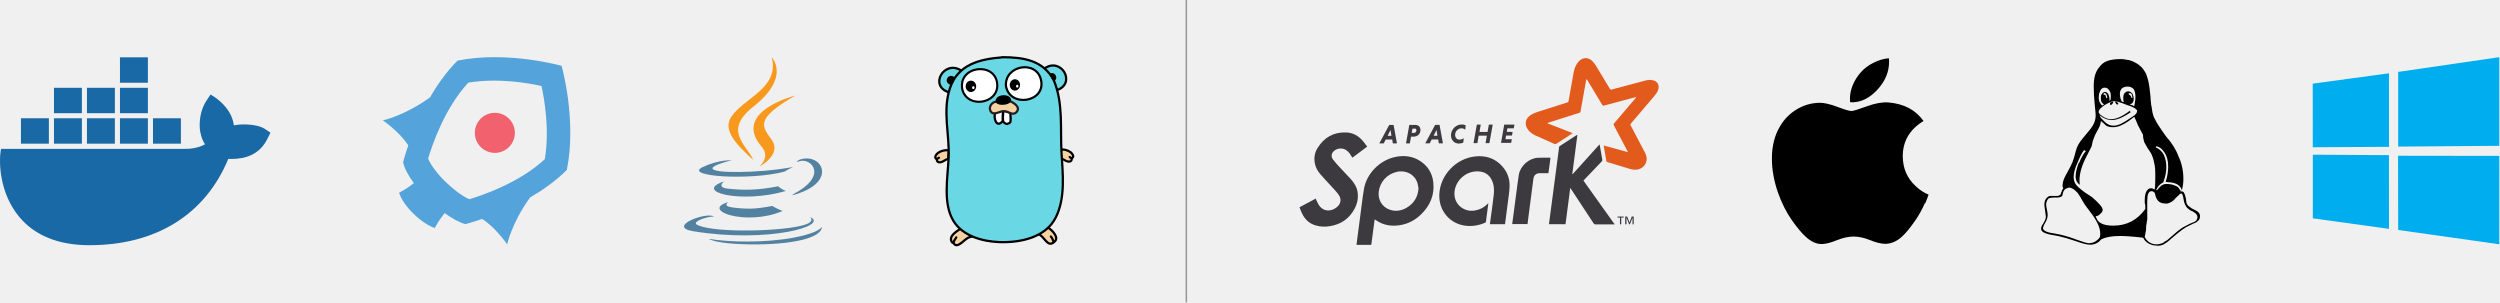
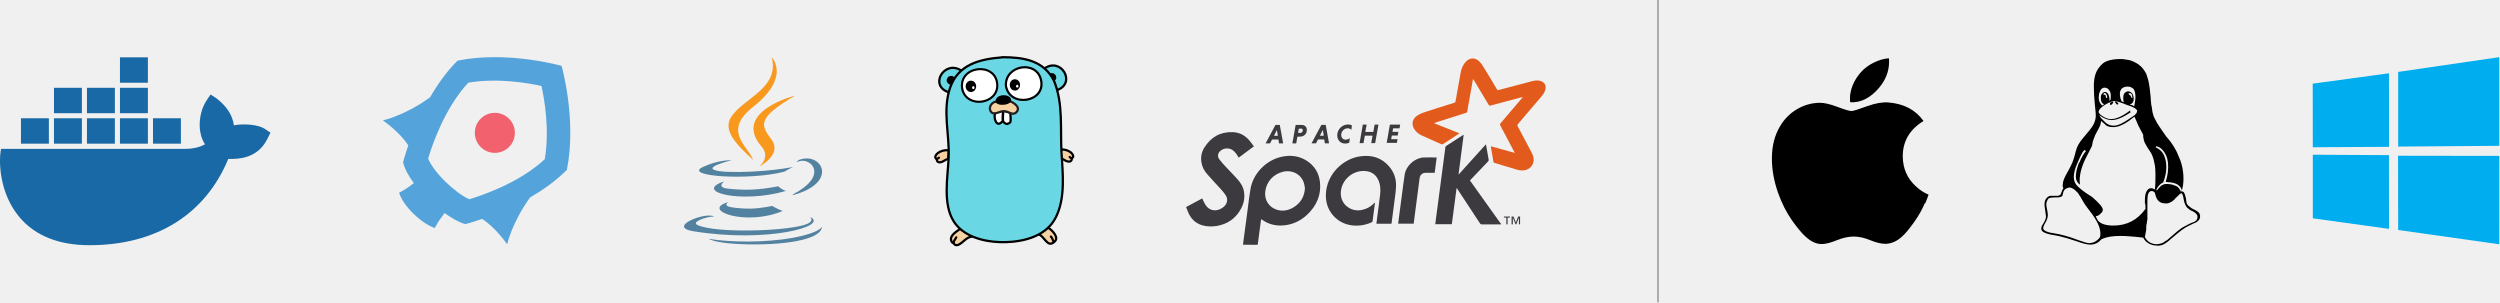
<svg xmlns="http://www.w3.org/2000/svg" viewBox="0 0 3324 402">
  <g fill="none" fill-rule="evenodd">
-     <path stroke="#979797" stroke-width="2" d="M1577.38 1v400" stroke-linecap="square" />
+     <path stroke="#979797" stroke-width="2" d="M2204.45 1v400" stroke-linecap="square" />
    <path fill="#F6D2A2" stroke="#000" stroke-width="3" d="M1245.42 211.35c.36 7.42 7.76 4 11.12 1.67 3.18-2.2 4.12-.37 4.4-4.7.18-2.87.5-5.72.35-8.6-4.9-.42-10.1.72-14.1 3.6-2.1 1.47-5.9 6.2-1.9 8.04" stroke-linecap="round" />
    <path fill="#C6B198" stroke="#000" stroke-width="3" d="M1245.42 211.35c1.07-.4 2.22-.68 2.95-1.66" stroke-linecap="round" />
    <path fill="#6AD7E5" stroke="#000" stroke-width="3" d="M1262.54 123c-28.4-7.97-7.28-44.1 15.5-29.23l-15.5 29.24zm126.13-31.94c22.47-15.78 42.77 19.82 16.66 28.78l-16.66-28.78z" stroke-linecap="round" />
    <path fill="#F6D2A2" stroke="#000" stroke-width="3" d="M1393.5 302.62c5.7 3.53 16.14 14.2 7.58 19.4-8.23 7.52-12.83-8.28-20.06-10.47 3.1-4.22 7.06-8.07 12.48-8.93z" stroke-linecap="round" />
    <path stroke="#000" stroke-width="3" d="M1401.08 322c-1.27-2.52-1.7-5.46-3.82-7.5" stroke-linecap="round" />
    <path fill="#F6D2A2" stroke="#000" stroke-width="3" d="M1291.53 314.7c-6.7 1.03-10.47 7.07-16.05 10.14-5.27 3.14-7.28-1-7.76-1.85-.82-.4-.75.3-2.02-1-4.88-7.7 5.08-13.4 10.27-17.2 7.22-1.5 11.75 4.8 15.56 9.8z" stroke-linecap="round" />
    <path stroke="#000" stroke-width="3" d="M1267.73 323c.25-2.94 2.58-4.9 3.7-7.4" stroke-linecap="round" />
    <path fill="#000" fill-rule="nonzero" d="M1263.72 113.04c-3.74-1.98-6.5-4.67-4.2-9 2.12-4.02 6.06-3.58 9.8-1.6l-5.6 10.6zm135.7-3.77c3.73-1.98 6.48-4.67 4.2-9-2.13-4-6.07-3.58-9.82-1.6l5.6 10.6z" />
    <path fill="#F6D2A2" stroke="#000" stroke-width="3" d="M1425.2 210.4c-.37 7.43-7.78 4-11.13 1.68-3.2-2.2-4.12-.37-4.4-4.72-.18-2.85-.5-5.7-.35-8.57 4.8-.5 10.05.7 14 3.5 2.03 1.5 5.85 6.2 1.86 8" stroke-linecap="round" />
    <path fill="#C6B198" stroke="#000" stroke-width="3" d="M1425.2 210.4c-1.1-.4-2.23-.67-2.96-1.65" stroke-linecap="round" />
    <path fill="#6AD7E5" stroke="#000" stroke-width="3" d="M1332.46 76.06c28.42 0 55.06 4.06 68.95 31.37 12.5 30.6 8.1 63.6 10 95.95 1.7 27.77 5.3 59.86-7.6 85.6-13.5 27.08-47.4 33.9-75.3 32.9-21.9-.8-48.4-7.95-60.7-27.97-14.5-23.4-7.6-58.4-6.5-84.5 1.3-30.9-8.4-62 1.8-92.3 10.6-31.4 39.1-38.5 69.7-40.9" stroke-linecap="round" />
    <path fill="#FFF" stroke="#000" stroke-width="2.91" d="M1337.48 114.2c5.1 29.67 53.58 21.83 46.62-8.1-6.24-26.8-48.32-19.4-46.62 8.1" stroke-linecap="round" />
    <path fill="#FFF" stroke="#000" stroke-width="2.82" d="M1279.54 119c6.6 25.83 47.95 19.22 46.4-6.68-1.87-31.03-52.73-25.04-46.4 6.7" stroke-linecap="round" />
    <path fill="#FFF" stroke="#000" stroke-width="3" d="M1343.33 149.8c.02 3.86.87 8.2.14 12.3-.98 1.85-2.9 2.05-4.58 2.8-2.3-.36-4.3-1.87-5.2-4.02-.6-4.7.2-9.22.3-13.9l9.2 2.83z" stroke-linecap="round" />
    <g fill-rule="nonzero" transform="translate(1283.724 107.073)">
      <ellipse cx="7.21" cy="7.72" fill="#000" rx="6.98" ry="7.56" />
      <ellipse cx="10.39" cy="9.43" fill="#FFF" rx="1.65" ry="1.92" />
    </g>
    <g fill-rule="nonzero" transform="translate(1342.104 105.19)">
      <ellipse cx="7.33" cy="7.72" fill="#000" rx="6.87" ry="7.56" />
      <ellipse cx="10.45" cy="9.43" fill="#FFF" rx="1.62" ry="1.92" />
    </g>
    <path fill="#FFF" stroke="#000" stroke-width="3" d="M1323.37 149.4c-3.04 7.37 1.7 22.13 9.97 11.24-.6-4.68.22-9.22.37-13.9l-10.3 2.65z" stroke-linecap="round" />
    <g fill-rule="nonzero">
      <path fill="#F6D2A2" stroke="#231F20" stroke-width="3" d="M1324.42 135.17c-5.68.48-10.32 7.23-7.37 12.57 3.9 7.08 12.63-.62 18.07.1 6.25.13 11.38 6.6 16.4 1.17 5.6-6-2.4-11.9-8.65-14.5l-18.45.8z" stroke-linecap="round" />
      <path fill="#000" d="M1323.7 134.87c-.42-9.83 18.33-11.06 20.55-2.83 2.2 8.2-19.62 10.12-20.55 2.83-.73-5.82 0 0 0 0z" />
    </g>
    <g fill-rule="nonzero">
      <path fill="#5382A1" d="M968.58 268.63s-9.5 5.53 6.77 7.4c19.7 2.24 29.78 1.92 51.5-2.2 0 0 5.7 3.6 13.7 6.7-48.7 20.86-110.2-1.22-71.97-11.9zm-5.95-27.24s-10.66 7.8 5.62 9.5c21.06 2.1 37.7 2.3 66.46-3.2 0 0 4 4 10.3 6.2-58.9 17.2-124.4 1.3-82.3-12.7z" />
      <path fill="#F8981D" d="M1012.8 195.2c12 13.8-3.16 26.25-3.16 26.25s30.47-15.73 16.47-35.43c-13-18.36-23-27.48 31.2-58.95 0 0-85.1 21.27-44.5 68.13" />
      <path fill="#5382A1" d="M1077.2 288.77s7.03 5.8-7.75 10.28c-28.1 8.52-117 11.1-141.68.34-8.87-3.9 7.77-9.3 13-10.4 5.46-1.2 8.58-1 8.58-1-9.87-7-63.8 13.6-27.4 19.5 99.3 16.1 180.98-7.3 155.23-18.9M973.15 213s-45.2 10.75-16 14.65c12.32 1.65 36.9 1.3 59.8-.64 18.7-1.5 37.5-4.9 37.5-4.9s-6.6 2.9-11.38 6.1c-45.9 12.1-134.6 6.5-109.06-5.9 21.6-10.4 39.2-9.2 39.2-9.2m81.1 45.3c46.7-24.2 25.1-47.5 10.1-44.4-3.7.8-5.3 1.4-5.3 1.4s1.4-2.1 4-3.1c29.8-10.4 52.7 30.9-9.6 47.3 0 0 .8-.6 1-1.2" />
      <path fill="#F8981D" d="M1026.1 76.27s25.86 25.85-24.5 65.6c-40.38 31.9-9.2 50.08-.02 70.86-23.57-21.27-40.86-40-29.26-57.42 17.03-25.5 64.22-37.9 53.8-79" />
      <path fill="#5382A1" d="M977.74 324.22c44.8 2.87 113.58-1.6 115.2-22.78 0 0-3.12 8.03-37 14.4-38.24 7.2-85.4 6.37-113.37 1.76 0 0 5.73 4.74 35.17 6.63z" />
    </g>
    <g fill-rule="nonzero" transform="translate(509.063 76)">
      <path fill="#54A3DA" d="M165.18 249.2s5.9-28.48 30.55-62.68c17.14-9.9 34.33-22.04 48.9-36.6 13.45-66.74-6.98-138.36-6.98-138.36S166.03-8.87 99.3 4.6C84.7 19.15 72.6 36.33 62.7 53.47 28.47 78.13 0 84.03 0 84.03s22.78 15.64 33.78 33.4c-4.7 13.5-6.9 22.2-6.9 22.2 1.8 8.33 7.06 18.05 14.34 27.86-5.03 3.9-10.92 8.1-17.3 11.5l-2.34 1.2c5.5 18.1 29.74 40.9 47.4 47 .37-.7.74-1.4 1.13-2.1 3.6-6.6 7.9-12.6 12-17.8 9.9 7.2 19.6 12.5 27.6 14.7 0 0 8.7-2.2 22.2-6.9 17.8 11 33.4 33.8 33.4 33.8zm-50.35-60.32c-10.16-4.4-23.65-15.24-32.85-24.45C69.54 152 62.8 141.4 60.2 134.8c4.38-14.88 21.16-66.32 53.4-100.9 38.86-6.6 79.58.5 97.3 4.4 3.9 17.72 11 58.45 4.4 97.32-34.37 32.06-85.06 48.73-100.48 53.26z" />
      <circle cx="148.9" cy="100.64" r="26.62" fill="#F1616E" />
    </g>
    <path fill="#1869A5" fill-rule="nonzero" d="M203.38 191h37.13v-33.76h-37.1V191zm-43.88 0h37.13v-33.76H159.5V191zm-43.9 0h37.13v-33.76H115.6V191zm-43.88 0h37.15v-33.76H71.75V191h-.03zm-43.88 0h37.14v-33.76H27.85V191zm43.9-40.52h37.13v-33.75H71.75v33.75zm43.88 0h37.13v-33.75h-37.13v33.75zm43.88 0h37.13v-33.75H159.5v33.75zm0-40.5h37.13V76.22H159.5v33.76zm192.57 61.33c-8.1-5.4-26.74-7.4-41.08-4.7-1.9-13.5-9.4-25.2-23.1-35.8l-7.9-5.2-5.3 7.9c-6.8 10.2-10.1 24.2-9 37.7.5 4.8 2 13.3 6.9 20.7-4.9 2.7-14.5 6.3-27.2 6H1.4l-.5 2.8c-2.3 13.6-2.24 55.8 25.2 88.3 20.83 24.5 52.1 37 92.9 37 88.44 0 153.88-40.7 184.52-114.7 12.05.3 38 .1 51.32-25.4.35-.6 1.15-2.1 3.47-6.9l1.3-2.6-7.5-5z" />
-     <path fill="#000" fill-rule="nonzero" d="M2559.34 269.98c-3.73 8.63-8.15 16.57-13.28 23.87-6.98 9.95-12.7 16.85-17.1 20.67-6.83 6.28-14.15 9.5-21.98 9.68-5.63 0-12.4-1.6-20.3-4.85-7.93-3.23-15.2-4.83-21.87-4.83-6.9 0-14.4 1.6-22.4 4.83-8 3.25-14.5 4.94-19.4 5.1-7.5.33-15-2.98-22.4-9.93-4.7-4.16-10.7-11.3-17.9-21.4-7.6-10.8-13.9-23.3-18.9-37.58-5.3-15.4-7.9-30.33-7.9-44.78 0-16.55 3.6-30.83 10.8-42.8 5.6-9.6 13.1-17.17 22.5-22.74 9.4-5.56 19.5-8.4 30.4-8.58 6 0 13.8 1.85 23.5 5.47 9.7 3.7 15.9 5.5 18.7 5.5 2 0 9-2.1 20.7-6.4 11.1-4 20.5-5.6 28.2-5 20.8 1.7 36.4 9.9 46.8 24.7-18.6 11.3-27.7 27.1-27.6 47.3.2 15.8 5.9 28.9 17.2 39.3 5.1 4.9 10.8 8.6 17.1 11.3-1.4 4-2.8 7.8-4.4 11.5zM2511.7 82.46c0 12.35-4.52 23.9-13.52 34.56-10.85 12.7-23.98 20.02-38.22 18.86-.18-1.48-.28-3.04-.28-4.68 0-11.85 5.16-24.54 14.33-34.92 4.6-5.25 10.4-9.62 17.5-13.1 7.1-3.43 13.7-5.33 20-5.66.2 1.65.3 3.3.3 4.94zm304.76 55.62c0 .83-.83.83-.83.83h-.82c-.8 0-.8-.8-1.6-1.6 0 0-.8-.8-.8-1.6s0-.8.8-.8l1.7.9c.9.8 1.7 1.7 1.7 2.5m-14.8-8.2c0-4.1-1.6-6.5-4.1-6.5 0 0 0 .8-.8.8v1.6h2.5c0 1.7.8 2.5.8 4.1h1.7m28.8-4.1c1.6 0 2.5 1.7 3.3 4.1h1.7c-.8-.8-.8-1.6-.8-2.4 0-.8 0-1.7-.8-2.5s-1.6-1.6-2.5-1.6c0 0-.8.9-1.6.9 0 .8.9.8.9 1.6m-24.7 13.2c-.8 0-.8 0-.8-.8s0-1.6.9-2.5c1.7 0 2.5-.8 2.5-.8.9 0 .9.9.9.9 0 .8-.8 1.7-2.5 3.3h-.8m-9-.8c-3.3-1.6-4.1-4.1-4.1-8.2 0-2.5 0-4.1 1.6-5.7.9-1.6 2.5-2.4 4.1-2.4 1.7 0 2.5.9 4.1 2.5.9 2.5 1.7 5 1.7 7.4v1.7h.8v-.9c.9 0 .9-1.7.9-5 0-2.5 0-4.9-1.7-7.4-1.6-2.5-3.3-4.1-6.6-4.1-2.4 0-4.9 1.7-5.7 4.1-1.6 3.3-2 5.8-2 9.9 0 3.3 1.2 6.6 4.5 9.9.8-.8 1.6-.8 2.5-1.7M2900 254.5c.8 0 .8-.3.8-1.04 0-1.8-.8-3.93-3.3-6.3-2.4-2.5-6.5-4.04-11.5-4.7-.8-.1-1.6-.1-1.6-.1-.8-.14-.8-.14-1.6-.14-.85-.06-2.5-.2-3.3-.4 2.45-7.64 3.3-14.4 3.3-20.3 0-8.2-1.67-13.95-4.96-18.9-3.3-4.9-6.6-7.4-10.7-8.2-.8.8-.8.8-.8 1.64 4.1 1.6 8.2 4.9 10.7 9.85 2.5 5.8 3.3 10.7 3.3 16.5 0 4.6-.8 11.4-4.1 20.2-3.3 1.3-6.6 4.4-9.1 9.2 0 .7 0 1.2.8 1.2 0 0 .8-.7 1.66-2.1 1.62-1.4 2.45-2.8 4.1-4.2 2.46-1.4 4.1-2.1 6.6-2.1 4.1 0 8.2.6 10.7 1.8 3.3 1.1 4.9 2.2 5.74 3.5.8 1.2 1.6 2.4 2.4 3.5 0 1 .8 1.5.8 1.5m-76-119.6c-.8-.8-.8-2.5-.8-4.1 0-3.3 0-4.9 1.65-7.4 1.6-1.6 3.3-2.4 4.9-2.4 2.4 0 4.1 1.7 5.7 3.3.8 2.5 1.6 4.1 1.6 6.6 0 4.1-1.7 6.6-5 7.4 0 0 .8.9 1.6.9 1.6 0 2.4.8 4.1 1.7.8-4.9 1.6-8.2 1.6-12.3 0-4.9-.8-8.2-2.5-10.7-2.5-2.4-5-3.2-8.3-3.2-2.5 0-5 .8-7.4 2.5-1.7 2.5-2.5 4.1-2.5 6.6 0 4.1.8 7.4 2.4 10.7.8 0 1.7.8 2.5.8m9.9 13.2c-10.7 7.4-19 10.7-25.5 10.7-5.8 0-11.5-2.4-16.5-6.5.8 1.7 1.6 3.3 2.4 4.1l4.9 5c3.3 3.3 7.4 4.9 11.5 4.9 5.8 0 12.4-3.3 20.6-9l7.4-4.9c1.6-1.6 3.3-3.3 3.3-5.7 0-.8 0-1.6-.9-1.6-.8-1.6-4.9-4.1-13.2-6.5-7.4-3.2-13.2-4.9-16.5-4.9-2.5 0-6.6 1.7-12.3 5-5 3.3-8.3 6.6-8.3 9.9 0 0 .8.8 1.6 2.5 4.9 4.1 9.8 6.6 14.8 6.6 6.6 0 14.8-3.3 25.5-11.5v1.6c.8 0 .8.8.8.8m18.9 166.2c3.3 6.2 9 9.3 15.6 9.3 1.6 0 3.3-.3 4.9-.8 1.7-.37 3.3-.9 4.1-1.6.8-.56 1.7-1.1 2.5-1.8 1.6-.57 1.6-1 2.5-1.4l14-12.1c3.3-2.6 6.5-4.9 10.7-6.9 3.2-1.97 6.5-3.3 8.2-4 2.4-.67 4.1-1.66 5.7-2.97.8-1.26 1.6-2.8 1.6-4.8 0-2.4-1.6-4.2-3.3-5.5-1.6-1.3-3.2-2.2-4.9-2.8-1.6-.6-3.3-1.9-5.7-4.1-1.7-2.12-3.3-5.1-4.1-9l-.9-4.8c-.8-2.2-.8-3.8-1.7-4.7 0-.24 0-.32-.8-.32s-2.5.7-3.3 2.1c-1.7 1.4-3.3 3-4.9 4.6-.8 1.7-3.3 3.1-5 4.5-2.5 1.4-5 2.2-6.6 2.2-6.6 0-9.9-1.8-12.3-5.32-1.7-2.6-2.5-5.6-3.3-9.1-1.6-1.4-2.5-2.1-4.1-2.1-4.1 0-5.8 4.3-5.8 12.9v25c0 .8-.8 2.4-.8 4.98-.8 2.6-.8 5.5-.8 8.7l-1.7 9.1v.2m-92.8 2.8c9.96 3.67 16 5.5 18.26 5.5 5.8 0 10.6-2.5 14.5-7.5.8-1.6.8-3.5.8-5.6 0-7.8-4.7-17.6-14-29.5l-5.6-7.5c-1.2-1.53-2.6-3.9-4.4-7.1-1.7-3.2-3.3-5.7-4.5-7.4-1-1.9-2.8-3.8-5-5.7-2.1-1.9-4.6-3.1-7.3-3.78-3.5.7-5.85 1.8-7 3.4-1.15 1.57-1.8 3.3-2 5.1-.2 1.74-.7 2.9-1.54 3.46-.8.5-2.2.9-4.1 1.36h-4.5c-4.3 0-7.3.5-8.84 1.3-2 2.4-3.1 5.1-3.1 8 0 1.3.3 3.5 1 6.7.7 3 1 5.5 1 7.2 0 3.3-1 6.7-3.1 10.1-2.1 3.5-3.1 6.2-3.1 8 .8 3.2 6.2 5.4 16.2 6.7 7.6 1.2 16.4 3.6 26.4 7.2zm5.5-101.22c3-7.4 5.9-12.3 8.8-15.6-.15-.8-.6-.8-1.2-.8l-.87-.85c-2.4 2.5-5.27 8.25-8.7 16.5-3.48 7.4-5.3 14.2-5.3 19.2 0 3.7.9 6.9 2.6 9.7 1.8 2.7 6.2 6.6 13.1 11.6l8.7 5.62c9.3 8.1 14.22 13.7 14.22 17 0 1.7-.9 3.5-3.3 5.4-1.7 2-3.9 3-5.8 3-.1 0-.2.2-.2.6 0 .1.8 1.8 2.5 5 3.5 4.7 10.9 7 20.7 7 18.1 0 32.1-7.4 42.8-22.2 0-4.1 0-6.7-.8-7.7v-4c0-5.3.8-9.3 2.43-12 1.7-2.6 3.3-3.8 5.8-3.8 1.7 0 3.3.6 5 1.8.8-6.3.8-11.8.8-16.7 0-7.5 0-13.6-1.6-19.4-.8-4.9-2.5-9-4.1-12.3l-4.9-7.4c-1.64-2.4-2.5-4.9-4.1-7.4-.83-3.3-1.65-5.7-1.65-9.8-2.5-4.2-4.2-8.3-6.6-12.4-1.7-4.1-3.3-8.3-5-11.5l-7.4 5.7c-8.2 5.7-14.8 8.2-20.57 8.2-5 0-9.1-.8-11.5-4.1l-5-4.2c0 2.5-.8 5.8-2.5 9l-5.2 9.8c-2.3 5.7-3.5 9-3.75 11.5-.32 1.6-.6 3.3-.73 3.3l-6.2 12.3c-6.7 12.3-10 23.7-10 33.2 0 1.9.1 3.8.5 5.8-3.7-2.6-5.6-6.1-5.6-10.7 0-5.7 1.5-11.9 4.5-19.3zm29.7 101.4c-4.1 4.7-8.7 7.3-15.13 7.3-4 0-10.4-1.6-18.9-4.7-8.6-2.93-16.3-5.2-23-6.7-.6-.2-2.1-.5-4.5-.86-2.3-.4-4.4-.73-6.3-1.1-1.7-.3-3.7-.9-5.8-1.6-2-.65-3.7-1.5-4.9-2.53-1.1-1-1.7-2.2-1.7-3.5 0-1.3.3-2.7.9-4.2.55-.9 1.1-1.8 1.7-2.6.6-.9 1.1-1.7 1.4-2.5.5-.74.85-1.5 1.2-2.3.3-.74.63-1.5.8-2.4.16-.8.33-1.63.33-2.46 0-.8-.3-3.26-1-7.6-.65-4.3-1-7-1-8.15 0-3.6.8-6.5 2.7-8.58 1.8-2.03 3.54-3.1 5.35-3.1h9.5c.8 0 1.9-.4 3.65-1.4.6-1.3 1.1-2.4 1.4-3.4.4-1 .6-1.7.8-2.04.1-.48.3-.97.5-1.4.3-.56.7-1.2 1.3-1.88-.7-.8-1-1.9-1-3.2 0-.9 0-1.75.2-2.25 0-2.96 1.4-7.15 4.4-12.66l2.9-5.2c2.4-4.5 4.2-7.77 5.5-11.06 1.4-3.3 2.9-8.23 4.5-14.8 1.3-5.77 4.4-11.53 9.4-17.3l6.1-7.4c4.3-4.9 7.1-9 8.63-12.3 1.6-3.3 2.4-7.4 2.4-10.7 0-1.63-.4-6.56-1.3-14.8-.9-8.2-1.3-16.43-1.3-23.83 0-5.8.5-9.9 1.52-14s3-8.3 5.8-11.5c2.5-3.3 5.7-6.6 10.7-8.3 4.9-1.7 10.7-2.5 17.2-2.5 2.5 0 4.95 0 7.4.8 2.5 0 5.77.8 9.9 2.5 3.3 1.6 6.56 3.3 9 5.7 3.3 2.4 5.78 6.5 8.2 10.7 1.7 4.9 3.3 9.8 4.1 16.4.8 4.1.8 8.2 1.68 14 0 4.9.86 8.2.86 10.7.83 2.4.83 5.7 1.65 9.8.8 3.3 1.6 6.6 3.3 9.1 1.6 3.3 3.3 6.6 5.7 9.9 2.5 4.1 5.8 8.2 9.1 13.2 7.4 8.2 13.2 17.2 16.5 26.3 4.1 8.2 6.6 18.9 6.6 30.3 0 5.7-.8 11.2-2.5 16.5 1.66 0 2.5.7 3.3 1.8.8 1.2 1.6 3.6 2.5 7.5l.8 6.1c.8 1.8 1.62 3.5 4.1 5 1.63 1.5 3.3 2.7 5.8 3.7 1.6.8 4.1 2 5.7 3.4 1.62 1.7 2.44 3.4 2.44 5.2 0 2.8-.8 4.9-2.4 6.3-1.7 1.6-3.3 2.8-5.8 3.5-1.65.8-4.9 2.5-9.87 4.8-4.1 2.4-8.2 5.4-12.3 8.9l-8.3 7c-3.3 3.2-6.6 5.5-9.08 6.9-2.4 1.5-5.7 2.2-9 2.2l-5.75-.7c-6.5-1.7-10.7-5-13.1-10-13.2-1.6-23.9-2.3-30.5-2.3-10.7 0-18.9 1.4-24.7 4.3z" />
+     <path fill="#000" fill-rule="nonzero" d="M2559.34 269.98c-3.73 8.63-8.15 16.57-13.28 23.87-6.98 9.95-12.7 16.85-17.1 20.67-6.83 6.28-14.15 9.5-21.98 9.68-5.63 0-12.4-1.6-20.3-4.85-7.93-3.23-15.2-4.83-21.87-4.83-6.9 0-14.4 1.6-22.4 4.83-8 3.25-14.5 4.94-19.4 5.1-7.5.33-15-2.98-22.4-9.93-4.7-4.16-10.7-11.3-17.9-21.4-7.6-10.8-13.9-23.3-18.9-37.58-5.3-15.4-7.9-30.33-7.9-44.78 0-16.55 3.6-30.83 10.8-42.8 5.6-9.6 13.1-17.17 22.5-22.74 9.4-5.56 19.5-8.4 30.4-8.58 6 0 13.8 1.85 23.5 5.47 9.7 3.7 15.9 5.5 18.7 5.5 2 0 9-2.1 20.7-6.4 11.1-4 20.5-5.6 28.2-5 20.8 1.7 36.4 9.9 46.8 24.7-18.6 11.3-27.7 27.1-27.6 47.3.2 15.8 5.9 28.9 17.2 39.3 5.1 4.9 10.8 8.6 17.1 11.3-1.4 4-2.8 7.8-4.4 11.5zM2511.7 82.46c0 12.35-4.52 23.9-13.52 34.56-10.85 12.7-23.98 20.02-38.22 18.86-.18-1.48-.28-3.04-.28-4.68 0-11.85 5.16-24.54 14.33-34.92 4.6-5.25 10.4-9.62 17.5-13.1 7.1-3.43 13.7-5.33 20-5.66.2 1.65.3 3.3.3 4.94zm304.76 55.62c0 .83-.83.83-.83.83h-.82c-.8 0-.8-.8-1.6-1.6 0 0-.8-.8-.8-1.6s0-.8.8-.8l1.7.9c.9.8 1.7 1.7 1.7 2.5m-14.8-8.2c0-4.1-1.6-6.5-4.1-6.5 0 0 0 .8-.8.8v1.6h2.5c0 1.7.8 2.5.8 4.1h1.7m28.8-4.1c1.6 0 2.5 1.7 3.3 4.1h1.7c-.8-.8-.8-1.6-.8-2.4 0-.8 0-1.7-.8-2.5s-1.6-1.6-2.5-1.6c0 0-.8.9-1.6.9 0 .8.9.8.9 1.6m-24.7 13.2c-.8 0-.8 0-.8-.8s0-1.6.9-2.5c1.7 0 2.5-.8 2.5-.8.9 0 .9.9.9.9 0 .8-.8 1.7-2.5 3.3h-.8m-9-.8c-3.3-1.6-4.1-4.1-4.1-8.2 0-2.5 0-4.1 1.6-5.7.9-1.6 2.5-2.4 4.1-2.4 1.7 0 2.5.9 4.1 2.5.9 2.5 1.7 5 1.7 7.4v1.7h.8v-.9c.9 0 .9-1.7.9-5 0-2.5 0-4.9-1.7-7.4-1.6-2.5-3.3-4.1-6.6-4.1-2.4 0-4.9 1.7-5.7 4.1-1.6 3.3-2 5.8-2 9.9 0 3.3 1.2 6.6 4.5 9.9.8-.8 1.6-.8 2.5-1.7M2900 254.5c.8 0 .8-.3.8-1.04 0-1.8-.8-3.93-3.3-6.3-2.4-2.5-6.5-4.04-11.5-4.7-.8-.1-1.6-.1-1.6-.1-.8-.14-.8-.14-1.6-.14-.85-.06-2.5-.2-3.3-.4 2.45-7.64 3.3-14.4 3.3-20.3 0-8.2-1.67-13.95-4.96-18.9-3.3-4.9-6.6-7.4-10.7-8.2-.8.8-.8.8-.8 1.64 4.1 1.6 8.2 4.9 10.7 9.85 2.5 5.8 3.3 10.7 3.3 16.5 0 4.6-.8 11.4-4.1 20.2-3.3 1.3-6.6 4.4-9.1 9.2 0 .7 0 1.2.8 1.2 0 0 .8-.7 1.66-2.1 1.62-1.4 2.45-2.8 4.1-4.2 2.46-1.4 4.1-2.1 6.6-2.1 4.1 0 8.2.6 10.7 1.8 3.3 1.1 4.9 2.2 5.74 3.5.8 1.2 1.6 2.4 2.4 3.5 0 1 .8 1.5.8 1.5m-76-119.6c-.8-.8-.8-2.5-.8-4.1 0-3.3 0-4.9 1.65-7.4 1.6-1.6 3.3-2.4 4.9-2.4 2.4 0 4.1 1.7 5.7 3.3.8 2.5 1.6 4.1 1.6 6.6 0 4.1-1.7 6.6-5 7.4 0 0 .8.9 1.6.9 1.6 0 2.4.8 4.1 1.7.8-4.9 1.6-8.2 1.6-12.3 0-4.9-.8-8.2-2.5-10.7-2.5-2.4-5-3.2-8.3-3.2-2.5 0-5 .8-7.4 2.5-1.7 2.5-2.5 4.1-2.5 6.6 0 4.1.8 7.4 2.4 10.7.8 0 1.7.8 2.5.8m9.9 13.2c-10.7 7.4-19 10.7-25.5 10.7-5.8 0-11.5-2.4-16.5-6.5.8 1.7 1.6 3.3 2.4 4.1l4.9 5c3.3 3.3 7.4 4.9 11.5 4.9 5.8 0 12.4-3.3 20.6-9l7.4-4.95c1.6-1.6 3.3-3.3 3.3-5.7 0-.8 0-1.62-.9-1.62-.8-1.6-4.9-4.1-13.2-6.5-7.4-3.23-13.2-4.9-16.5-4.9-2.5 0-6.6 1.68-12.3 4.96-5 3.3-8.3 6.6-8.3 9.9 0 0 .82.8 1.64 2.46 4.9 4.1 9.85 6.56 14.8 6.56 6.6 0 14.8-3.3 25.5-11.5v1.6c.8 0 .8.8.8.8m18.9 166.17c3.3 6.2 9.06 9.3 15.64 9.3 1.6 0 3.3-.3 4.9-.8 1.7-.36 3.3-.9 4.1-1.6.86-.55 1.7-1.1 2.5-1.8 1.66-.56 1.66-1 2.5-1.4l14-12.1c3.3-2.6 6.55-4.9 10.7-6.9 3.25-1.96 6.54-3.3 8.2-4 2.45-.66 4.1-1.65 5.74-2.96.8-1.24 1.6-2.8 1.6-4.77 0-2.4-1.6-4.2-3.3-5.5-1.6-1.3-3.2-2.2-4.9-2.8-1.6-.6-3.3-1.9-5.7-4.1-1.7-2.13-3.3-5.1-4.1-9l-.9-4.8c-.8-2.2-.8-3.8-1.68-4.7 0-.25 0-.33-.8-.33s-2.5.7-3.3 2.1c-1.63 1.4-3.3 3-4.9 4.6-.8 1.7-3.3 3.1-5 4.5-2.5 1.4-4.94 2.2-6.6 2.2-6.56 0-9.85-1.8-12.3-5.33-1.64-2.6-2.46-5.62-3.3-9.1-1.6-1.4-2.45-2.1-4.1-2.1-4.1 0-5.75 4.3-5.75 12.9V292c0 .8-.8 2.4-.8 4.97-.8 2.6-.8 5.5-.8 8.7l-1.67 9.1v.2m-92.8 2.8c9.94 3.66 16 5.5 18.24 5.5 5.8 0 10.6-2.5 14.5-7.5.8-1.6.8-3.5.8-5.6 0-7.8-4.7-17.6-14-29.52l-5.6-7.5c-1.2-1.52-2.6-3.9-4.4-7.1-1.7-3.2-3.3-5.7-4.5-7.4-1-1.9-2.8-3.8-5-5.7-2.1-1.9-4.6-3.1-7.3-3.77-3.5.7-5.85 1.8-7 3.4-1.15 1.57-1.8 3.3-2 5.1-.2 1.74-.7 2.9-1.54 3.46-.82.5-2.22.9-4.1 1.35h-4.5c-4.3 0-7.3.5-8.83 1.3-2 2.4-3.1 5.1-3.1 8 0 1.3.3 3.5 1 6.7.7 3 1 5.5 1 7.2 0 3.3-1 6.7-3.1 10.1-2.1 3.5-3.1 6.2-3.1 8 .8 3.2 6.2 5.4 16.2 6.7 7.6 1.2 16.4 3.6 26.4 7.2zm5.5-101.23c2.96-7.4 5.9-12.3 8.8-15.6-.17-.8-.6-.8-1.24-.8l-.86-.86c-2.4 2.5-5.27 8.26-8.7 16.5-3.48 7.4-5.3 14.2-5.3 19.2 0 3.7.9 6.9 2.6 9.7 1.8 2.7 6.2 6.6 13.1 11.6l8.7 5.63c9.3 8.1 14.22 13.7 14.22 17 0 1.7-.9 3.5-3.3 5.4-1.7 2-3.9 3-5.8 3-.1 0-.2.2-.2.6 0 .1.8 1.8 2.52 5 3.5 4.7 10.9 7 20.7 7 18.1 0 32.1-7.4 42.8-22.2 0-4.1 0-6.7-.8-7.7v-4c0-5.3.8-9.3 2.43-12 1.7-2.6 3.3-3.8 5.8-3.8 1.7 0 3.3.6 5 1.8.8-6.3.8-11.8.8-16.7 0-7.5 0-13.6-1.6-19.4-.8-4.9-2.5-9-4.1-12.3l-4.9-7.4c-1.64-2.4-2.5-4.9-4.1-7.4-.83-3.3-1.65-5.7-1.65-9.8-2.5-4.2-4.2-8.3-6.6-12.4-1.7-4.1-3.3-8.3-5-11.5l-7.4 5.7c-8.2 5.7-14.8 8.2-20.56 8.2-4.95 0-9.06-.8-11.5-4.1l-4.96-4.2c0 2.5-.8 5.8-2.5 9l-5.2 9.8c-2.3 5.7-3.5 9-3.73 11.5-.33 1.6-.6 3.3-.74 3.3l-6.2 12.3c-6.7 12.3-10 23.7-10 33.2 0 1.9.1 3.8.5 5.8-3.7-2.6-5.6-6.1-5.6-10.7 0-5.7 1.5-11.9 4.5-19.3zm29.7 101.4c-4.13 4.7-8.73 7.3-15.15 7.3-4 0-10.4-1.6-18.9-4.7-8.64-2.94-16.3-5.2-23-6.7-.6-.2-2.1-.5-4.5-.87-2.3-.4-4.4-.74-6.3-1.12-1.7-.3-3.7-.9-5.8-1.6-2.04-.64-3.7-1.5-4.9-2.52-1.1-1-1.7-2.2-1.7-3.5 0-1.3.3-2.7.9-4.2.53-.9 1.1-1.8 1.7-2.6.6-.9 1.1-1.7 1.4-2.5.5-.75.83-1.5 1.16-2.3.3-.75.63-1.5.8-2.4.16-.8.33-1.64.33-2.47 0-.8-.3-3.24-1-7.6-.66-4.3-1-7-1-8.13 0-3.6.8-6.5 2.7-8.56 1.8-2.03 3.53-3.1 5.34-3.1h9.5c.8 0 1.9-.4 3.67-1.4.6-1.3 1.1-2.4 1.4-3.4.4-1 .6-1.7.8-2.04.1-.47.3-.96.5-1.4.3-.55.7-1.2 1.3-1.87-.7-.8-1-1.9-1-3.2 0-.9 0-1.73.17-2.23 0-2.95 1.4-7.14 4.36-12.65l2.9-5.2c2.4-4.5 4.2-7.77 5.5-11.06 1.4-3.3 2.9-8.23 4.5-14.8 1.3-5.77 4.45-11.53 9.4-17.3l6.15-7.4c4.3-4.9 7.1-9 8.64-12.3 1.6-3.3 2.4-7.4 2.4-10.7 0-1.63-.4-6.56-1.3-14.8-.87-8.2-1.3-16.43-1.3-23.83 0-5.8.5-9.9 1.54-14s3-8.3 5.8-11.5c2.5-3.3 5.7-6.6 10.7-8.3 4.9-1.7 10.7-2.5 17.2-2.5 2.5 0 4.94 0 7.4.8 2.5 0 5.76.8 9.9 2.5 3.3 1.6 6.55 3.3 9 5.7 3.3 2.4 5.77 6.5 8.2 10.7 1.68 4.9 3.3 9.8 4.1 16.4.8 4.1.8 8.2 1.67 14 0 4.9.84 8.2.84 10.7.82 2.4.82 5.7 1.64 9.8.8 3.3 1.6 6.6 3.3 9.1 1.6 3.3 3.3 6.6 5.7 9.9 2.5 4.1 5.8 8.2 9.1 13.2 7.4 8.2 13.2 17.2 16.48 26.3 4.1 8.2 6.6 18.9 6.6 30.3 0 5.7-.8 11.2-2.5 16.5 1.64 0 2.5.7 3.3 1.8.8 1.2 1.6 3.6 2.46 7.5l.8 6.1c.8 1.8 1.64 3.5 4.1 5 1.65 1.5 3.3 2.7 5.8 3.7 1.6.8 4.1 2 5.7 3.4 1.64 1.7 2.46 3.4 2.46 5.2 0 2.8-.8 4.9-2.4 6.3-1.7 1.6-3.3 2.8-5.8 3.5-1.66.8-4.9 2.5-9.88 4.8-4.1 2.4-8.2 5.4-12.3 8.9l-8.3 7c-3.3 3.2-6.6 5.5-9.04 6.9-2.43 1.5-5.7 2.2-9 2.2l-5.77-.7c-6.5-1.7-10.7-5-13.1-10-13.2-1.6-23.9-2.3-30.45-2.3-10.7 0-18.9 1.4-24.7 4.3z" />
    <path fill="#00ADEF" fill-rule="nonzero" d="M3075 111.23l101.38-13.8.05 97.8-101.34.57-.1-84.57zm101.34 95.26l.07 97.8-101.3-14v-84.6l101.3.6zm12.3-110.9l134.4-19.6v117.9l-134.4 1V95.6zm134.44 111.8l-.03 117.4-134.43-19-.18-98.7 134.64.2z" />
-     <path fill="#E25A1C" d="M2164.67 202.65c-.4-.88-.6-1.32-.82-1.75-6-11.4-11.96-22.78-18-34.14-.62-1.14-.54-1.82.3-2.8 9.52-11.12 19-22.3 28.48-33.45.33-.3.63-.8.76-1.5l-8.4 2.2c-11.5 3.1-23 6.1-34.5 9.2-1.1.3-1.6 0-2.1-.9-6.5-10.9-13.1-21.8-19.7-32.7-.4-.5-.7-1.1-1.5-1.6l-1.6 8.8-5.5 30.8c-.2 1.1-.5 2.2-.6 3.4-.1 1.1-.7 1.5-1.6 1.8-13.6 4.3-27.1 8.6-40.7 12.9-.6.2-1.2.5-1.8 1L2091 177c-.4.3-.66.56-.96.75-6.94 4.48-13.88 8.94-20.8 13.45-.8.53-1.48.6-2.4.2-8.3-3.74-16.6-7.4-24.9-11.1-3.7-1.66-7.06-3.87-9.67-7.06-5.9-7.2-4.7-15.4 3.16-20.46 2.56-1.63 5.47-2.86 8.4-3.8 13.27-4.34 26.6-8.5 39.93-12.7 1.1-.35 1.62-.85 1.82-2.06 1.8-10.28 3.63-20.55 5.48-30.8 1-5.5 1.54-11.14 4.2-16.17 1.04-1.92 2.27-3.8 3.7-5.43 5.3-5.9 12.7-6.1 18.3-.53 1.9 1.9 3.5 4.1 4.9 6.4 6.18 10 12.24 20.1 18.27 30.3.7 1.2 1.35 1.4 2.67 1 14.87-4 29.74-7.9 44.6-11.9 3.1-.8 6.2-1.1 9.34-.5 6.86 1.3 9.86 6.5 7.54 13.1-1.03 3-2.85 5.5-4.9 7.9-10.37 12.2-20.73 24.4-31.15 36.6-.85 1-.87 1.7-.28 2.8 6.2 11.7 12.35 23.4 18.53 35.2 1.5 2.8 2.6 5.7 2.66 8.9.06 7.3-5.3 13.3-12.6 14.4-4.1.6-7.9-.3-11.7-1.5-9.32-2.9-18.66-5.7-28-8.5-.86-.3-1.2-.6-1.35-1.5-1.1-6.6-2.3-13.2-3.4-19.7-.1-.2 0-.4 0-.8l32.1 8.8" />
-     <path fill="#3C3A3E" d="M2146.5 298.38c-8.4-.02-16.8-.06-25.2-.02-1.12 0-1.75-.32-2.37-1.27-9.94-15.2-19.94-30.3-29.92-45.5-.3-.5-.6-1-1.2-1.8l-6.3 48.3h-22c.3-2.2.5-4.2.8-6.3 2.2-16.4 4.3-32.8 6.5-49.2 2.1-15.7 4.1-31.4 6.2-47.1.1-.5.4-1.1.8-1.3l22.8-14.7c.1-.1.3-.1.7-.2l-6.8 52.3.3.2 36-39.9 1 5.5c.9 5 1.7 10 2.6 14.9.2 1-.1 1.6-.7 2.3l-23.3 24.4-1 1.1.7 1.1c13.3 18.6 26.5 37.2 39.8 55.8l.9.9v.3m-260.9-48.3c-.3-1.7-.6-4.3-1.3-6.6-3.6-11.4-15.3-17.6-27.4-14.8-13.2 3.1-22.7 13.5-24.1 27-1 10 4.4 19.6 14.4 23.2 8.1 2.9 15.9 1.6 23.1-2.7 9.6-5.8 14.8-14.3 15.5-26.3zm-58.2 42.2c-.6 4.9-1.3 9.5-1.9 14.1l-2.4 18.4c-.1.7-.3 1-1.1 1h-18.1c-.1 0-.3-.1-.6-.2.4-2.9.7-5.8 1.1-8.7l4-30.5c1.6-11.6 2.8-23.3 4.8-34.9 3.5-20.5 20.9-38.1 41.2-42.5 11.8-2.6 23.1-1.4 33.4 5.2 10.3 6.6 16.2 16.2 17.6 28.3 1.9 17.1-4.4 31.3-16.5 43-8 7.7-17.5 12.6-28.5 14.2-11.3 1.7-22-.2-31.5-6.9-.3-.3-.7-.5-1.3-.9zm-9.8-97.2l-19.8 14.8c-1-1.7-2-3.4-3.1-4.9-2.8-4-6.4-7-11.5-7.3-4.3-.3-7.9 1.1-10.8 4.2-2.6 2.9-3 6.9-.5 10.1 2.6 3.5 5.6 6.9 8.6 10.1 4.9 5.4 10.1 10.6 15 16 4.5 5 8.1 10.5 9.2 17.2 1.3 8-.3 15.7-4.1 22.7-7 13-18 20.6-32.6 22.9-6.4 1.1-12.8.9-19.1-1-8.3-2.4-14.1-7.9-17.9-15.6-1.3-2.7-2.4-5.6-3.5-8.5 7.3-3.9 14.3-7.7 21.5-11.5.3.6.4 1.1.7 1.5 1.2 2.4 2.2 5 3.7 7.3 4.5 6.7 11.8 8.7 19.2 5.4 1.9-.9 3.7-2 5.2-3.4 4.7-4.2 5.6-10.1 2.1-15.4-2-3.1-4.6-5.8-7-8.5-5.9-6.5-12-12.8-17.8-19.5-4-4.6-6.7-9.9-7.5-16.1-.9-6.7.4-13 3.9-18.6 8.7-14 21.3-21.3 37.9-20.7 9.5.3 17.1 4.8 23 12.1 1.7 2.2 3.4 4.4 5.2 6.8m161 75.3c-1.1 8.4-2.1 16.4-3.2 24.5 0 .4-.3.9-.7 1.1-16.4 7.6-38 6.5-51.5-8.8-7.2-8.3-10.2-18-9.8-28.9 1.1-25.2 21.9-47.1 46.8-50.1 14.6-1.8 27.3 2.1 37.2 13.4 6.8 7.7 9.9 16.9 9.4 27-.3 6.7-1.3 13.4-2.2 20.1-1.2 9.5-2.4 18.9-3.7 28.4l-.2 1.1h-20c.3-2.2.5-4.3.8-6.4 1.5-10.9 3-21.8 4.3-32.8.8-6.8.3-13.5-2.8-19.8-3.3-6.7-8.8-10.3-16.2-11.1-15.1-1.6-29.4 8.9-32.7 23.8-2.1 9.8 1.3 19.2 9.1 24.4 7.7 5.1 15.8 5.1 24.1 1.8 4.2-1.6 7.8-4.3 11.2-7.8m82.7-60.2l-2.7 20.3c-4.1 0-8.2-.1-12.3 0-3.2 0-6.3 2.1-7.2 5.2-.4 1.2-.5 2.5-.7 3.7l-6.1 46.8-1.5 11.9h-20.4l1.2-8.8 4-30.4c1.2-8.7 2.2-17.5 3.6-26.3 1.9-11.7 13.5-22.1 25.3-22.6 5.7-.3 11.3-.1 17.2-.1" />
-     <path fill="#3C3A3E" fill-rule="nonzero" d="M2170.6 298.25v-8.62h-.06l-3.4 8.62h-1.07l-3.38-8.62h-.1v8.62h-1.7v-10.33h2.6l3.1 7.85 3-7.85h2.6v10.33h-1.7zm-15-8.95v8.95h-1.7v-8.95h-3.24v-1.38h8.17v1.38h-3.24zm-310.63-108.76h5.07l-1.2-7.67-3.87 7.67zm5.86 4.95h-8.42l-2.6 5.2h-5.9l13.2-24.6h5.8l4.5 24.6h-5.5l-.8-5.3zm30.15-14.4h-3l-1 5.6h3c1.8 0 3.24-1.2 3.24-3.5 0-1.5-.9-2.3-2.24-2.3zm-7.27-5h7.9c4.2 0 7 2.4 7 6.7 0 5.3-3.7 8.9-9.1 8.9h-3.4l-1.6 9h-5.1l4.4-24.6zm32.4 14.4h5.1l-1.2-7.7-3.8 7.6zm5.9 4.9h-8.4l-2.7 5.2h-5.9l13.2-24.6h5.8l4.5 24.6h-5.5l-.8-5.3zm33.3 4.3c-1.7.8-3.6 1.2-5.5 1.2-6.5 0-10.6-4.9-10.6-11 0-7.8 6.6-14.4 14.4-14.4 2 0 3.8.4 5.2 1.2l-.7 5.9c-1.1-1.2-2.8-2-5-2-4.4 0-8.4 4-8.4 8.7 0 3.6 2.3 6.4 5.8 6.4 2.2 0 4.3-.9 5.7-2l-.6 5.8m31.4-9.1h-11l-1.7 9.9h-5.1l4.4-24.6h5.2l-1.7 9.7h10.7l1.8-9.7h5.1l-4.4 24.6h-5.1l1.7-9.9m18.8 9.9l4.3-24.6h13.6l-.9 4.9h-8.5l-.8 4.7h7.8l-.9 4.9h-7.8l-.9 4.9h8.5l-.9 4.9h-13.7" />
+     <path fill="#E25A1C" d="M2013.6 202.65l-.8-1.75c-6-11.4-11.98-22.78-18.02-34.14-.6-1.14-.53-1.82.3-2.8 9.53-11.12 19-22.3 28.5-33.45.32-.3.62-.8.75-1.5l-8.32 2.2c-11.5 3.1-23 6.1-34.5 9.2-1 .3-1.5 0-2.1-.9-6.5-10.9-13.1-21.8-19.6-32.7-.3-.5-.7-1.1-1.4-1.6l-1.5 8.8-5.5 30.8c-.2 1.1-.4 2.2-.5 3.4-.1 1.1-.6 1.5-1.6 1.8-13.5 4.3-27.1 8.6-40.6 12.9-.6.2-1.2.5-1.8 1 11.1 4.4 22.2 8.8 33.5 13.3-.4.3-.7.6-1 .8l-20.7 13.5c-.8.6-1.5.6-2.4.2l-24.9-11.1c-3.7-1.6-7-3.8-9.6-7-5.9-7.2-4.7-15.4 3.2-20.4 2.6-1.6 5.5-2.9 8.4-3.8 13.3-4.4 26.6-8.5 40-12.7 1.2-.4 1.7-.9 1.9-2.1 1.8-10.3 3.6-20.5 5.5-30.8 1-5.5 1.5-11.1 4.2-16.1 1-1.9 2.3-3.8 3.7-5.4 5.3-5.9 12.7-6.1 18.3-.5 1.9 1.9 3.5 4.1 4.9 6.4 6.2 10 12.3 20.2 18.3 30.3.7 1.2 1.4 1.4 2.7 1.1 14.9-4 29.7-7.9 44.6-11.8 3.1-.8 6.2-1.1 9.3-.5 6.9 1.3 9.9 6.5 7.5 13.1-1 3.1-2.9 5.6-4.9 8l-31.2 36.6c-.8 1-.8 1.7-.3 2.8 6.3 11.7 12.4 23.5 18.6 35.2 1.5 2.8 2.6 5.7 2.7 9 .1 7.4-5.3 13.4-12.6 14.4-4 .6-7.8-.2-11.7-1.4-9.3-2.9-18.6-5.7-28-8.5-.8-.3-1.2-.6-1.3-1.5-1-6.6-2.2-13.1-3.4-19.7 0-.2.1-.4.1-.8l32.2 8.9" />
+     <path fill="#3C3A3E" d="M1995.44 298.38c-8.4-.02-16.8-.06-25.2-.02-1.12 0-1.75-.32-2.37-1.27-9.95-15.2-19.94-30.3-29.93-45.5l-1.22-1.8-6.36 48.3h-22c.25-2.2.48-4.2.75-6.3l6.5-49.2c2.1-15.7 4.1-31.4 6.2-47.1.1-.5.4-1.1.8-1.3l22.8-14.7c.1-.1.3-.1.7-.2l-6.8 52.3.3.2 36.1-39.9 1 5.5c.9 5 1.7 10 2.6 14.9.2 1 0 1.6-.7 2.3-7.7 8-15.4 16.1-23.1 24.2l-1 1.1.7 1.1 39.8 55.8.9.9v.3m-261-48.3c-.3-1.7-.5-4.3-1.3-6.6-3.7-11.4-15.3-17.6-27.4-14.8-13.2 3.1-22.7 13.5-24 27-1 10 4.4 19.6 14.4 23.2 8.1 2.9 15.8 1.6 23.1-2.7 9.6-5.8 14.8-14.3 15.4-26.3zm-58.2 42.3c-.6 4.9-1.3 9.5-1.9 14.1l-2.4 18.4c0 .7-.3 1-1 1-6.1-.1-12.1 0-18.1-.1-.1 0-.2-.1-.6-.2l1.1-8.7 4.1-30.6c1.6-11.7 2.8-23.3 4.8-34.9 3.5-20.5 20.9-38.1 41.2-42.5 11.8-2.6 23.1-1.4 33.5 5.2 10.3 6.6 16.2 16.2 17.6 28.3 1.9 17.1-4.4 31.3-16.5 43-8 7.7-17.5 12.6-28.5 14.3-11.4 1.7-22-.2-31.6-6.9-.4-.3-.7-.5-1.3-.9zm-9.8-97.2l-19.9 14.8c-1.1-1.7-2-3.4-3.1-4.9-2.9-4-6.4-7-11.5-7.3-4.2-.3-7.9 1.1-10.8 4.2-2.6 2.9-2.9 6.9-.5 10.1 2.7 3.5 5.6 6.8 8.6 10 5 5.4 10.2 10.5 15.1 16 4.5 4.9 8.1 10.4 9.2 17.2 1.3 8-.2 15.6-4 22.7-7 13-18 20.5-32.6 22.9-6.4 1-12.8.8-19.1-1-8.3-2.5-14.1-7.9-17.8-15.6-1.3-2.8-2.3-5.6-3.5-8.6 7.3-3.9 14.3-7.7 21.5-11.5.3.6.5 1.1.7 1.6 1.2 2.4 2.2 5 3.8 7.3 4.5 6.7 11.8 8.7 19.2 5.4 1.88-.9 3.7-2.1 5.2-3.4 4.7-4.3 5.6-10.1 2.1-15.4-2-3.1-4.52-5.8-7-8.6-5.9-6.5-12-12.8-17.72-19.5-4-4.6-6.66-9.9-7.5-16.1-.94-6.7.4-13 3.9-18.7 8.66-14 21.26-21.3 37.9-20.7 9.5.3 17.07 4.8 22.94 12.1 1.73 2.2 3.4 4.5 5.14 6.8m161 75.2c-1.1 8.5-2.2 16.5-3.25 24.5-.1.4-.4 1-.7 1.1-16.4 7.6-38 6.6-51.5-8.7-7.3-8.3-10.3-18-9.8-28.9 1-25.2 21.8-47.1 46.8-50.1 14.5-1.8 27.3 2.1 37.1 13.4 6.7 7.7 9.8 16.9 9.35 27-.3 6.7-1.3 13.4-2.2 20-1.15 9.5-2.44 18.9-3.7 28.33 0 .3-.1.63-.2 1.1h-20l.77-6.4c1.4-10.9 3-21.8 4.2-32.8.76-6.8.27-13.5-2.84-19.8-3.32-6.7-8.87-10.3-16.17-11.05-15.1-1.6-29.5 8.9-32.7 23.73-2.16 9.8 1.2 19.2 9 24.4 7.6 5.1 15.8 5.1 24.1 1.8 4.2-1.67 7.8-4.3 11.2-7.86m82.6-60.2l-2.66 20.4h-12.3c-3.3 0-6.3 2.12-7.3 5.2-.4 1.2-.5 2.5-.7 3.73l-6.1 46.8-1.5 11.9H1859l1.1-8.8 4-30.4c1.2-8.7 2.2-17.5 3.6-26.2 1.84-11.7 13.5-22.1 25.3-22.6 5.62-.2 11.3 0 17.1 0" />
+     <path fill="#3C3A3E" fill-rule="nonzero" d="M2019.52 298.25v-8.62h-.05l-3.38 8.62h-1.1l-3.4-8.62h-.1v8.62h-1.7v-10.33h2.6l3.1 7.85 3-7.85h2.6v10.33h-1.7zm-15-8.95v8.95h-1.7v-8.95h-3.23v-1.38h8.1v1.38h-3.3zM1693.9 180.54h5.08l-1.2-7.67-3.87 7.67zm5.87 4.95h-8.43l-2.67 5.2h-5.97l13.16-24.6h5.76l4.48 24.6h-5.53l-.8-5.3zm30.15-14.4h-3l-1.02 5.6h3c1.8 0 3.26-1.2 3.26-3.5 0-1.5-.9-2.3-2.24-2.3zm-7.27-5h7.88c4.13 0 7.02 2.4 7.02 6.7 0 5.3-3.76 8.9-9.12 8.9h-3.4l-1.6 9h-5.12l4.4-24.6zm32.35 14.4h5.05l-1.2-7.7-3.86 7.6zm5.85 4.9h-8.43l-2.67 5.2h-5.97l13.16-24.6h5.75l4.4 24.6h-5.6l-.8-5.3zm33.3 4.3c-1.73.8-3.64 1.2-5.56 1.2-6.6 0-10.6-4.9-10.6-11 0-7.8 6.5-14.4 14.4-14.4 1.9 0 3.7.4 5.1 1.2l-.7 5.9c-1.1-1.2-2.9-2-5-2-4.5 0-8.5 4-8.5 8.7 0 3.6 2.2 6.4 5.8 6.4 2.1 0 4.2-.9 5.6-2l-.7 5.8m31.4-9.1h-10.7l-1.8 9.9h-5.2l4.3-24.6h5.1l-1.8 9.7h10.7l1.7-9.7h5.1l-4.4 24.6h-5.2l1.7-9.9m18.8 9.9l4.3-24.6h13.7l-.9 4.9h-8.5l-.9 4.7h7.8l-.8 4.9h-7.8l-.9 4.9h8.5l-.9 4.9H1844" />
  </g>
</svg>
